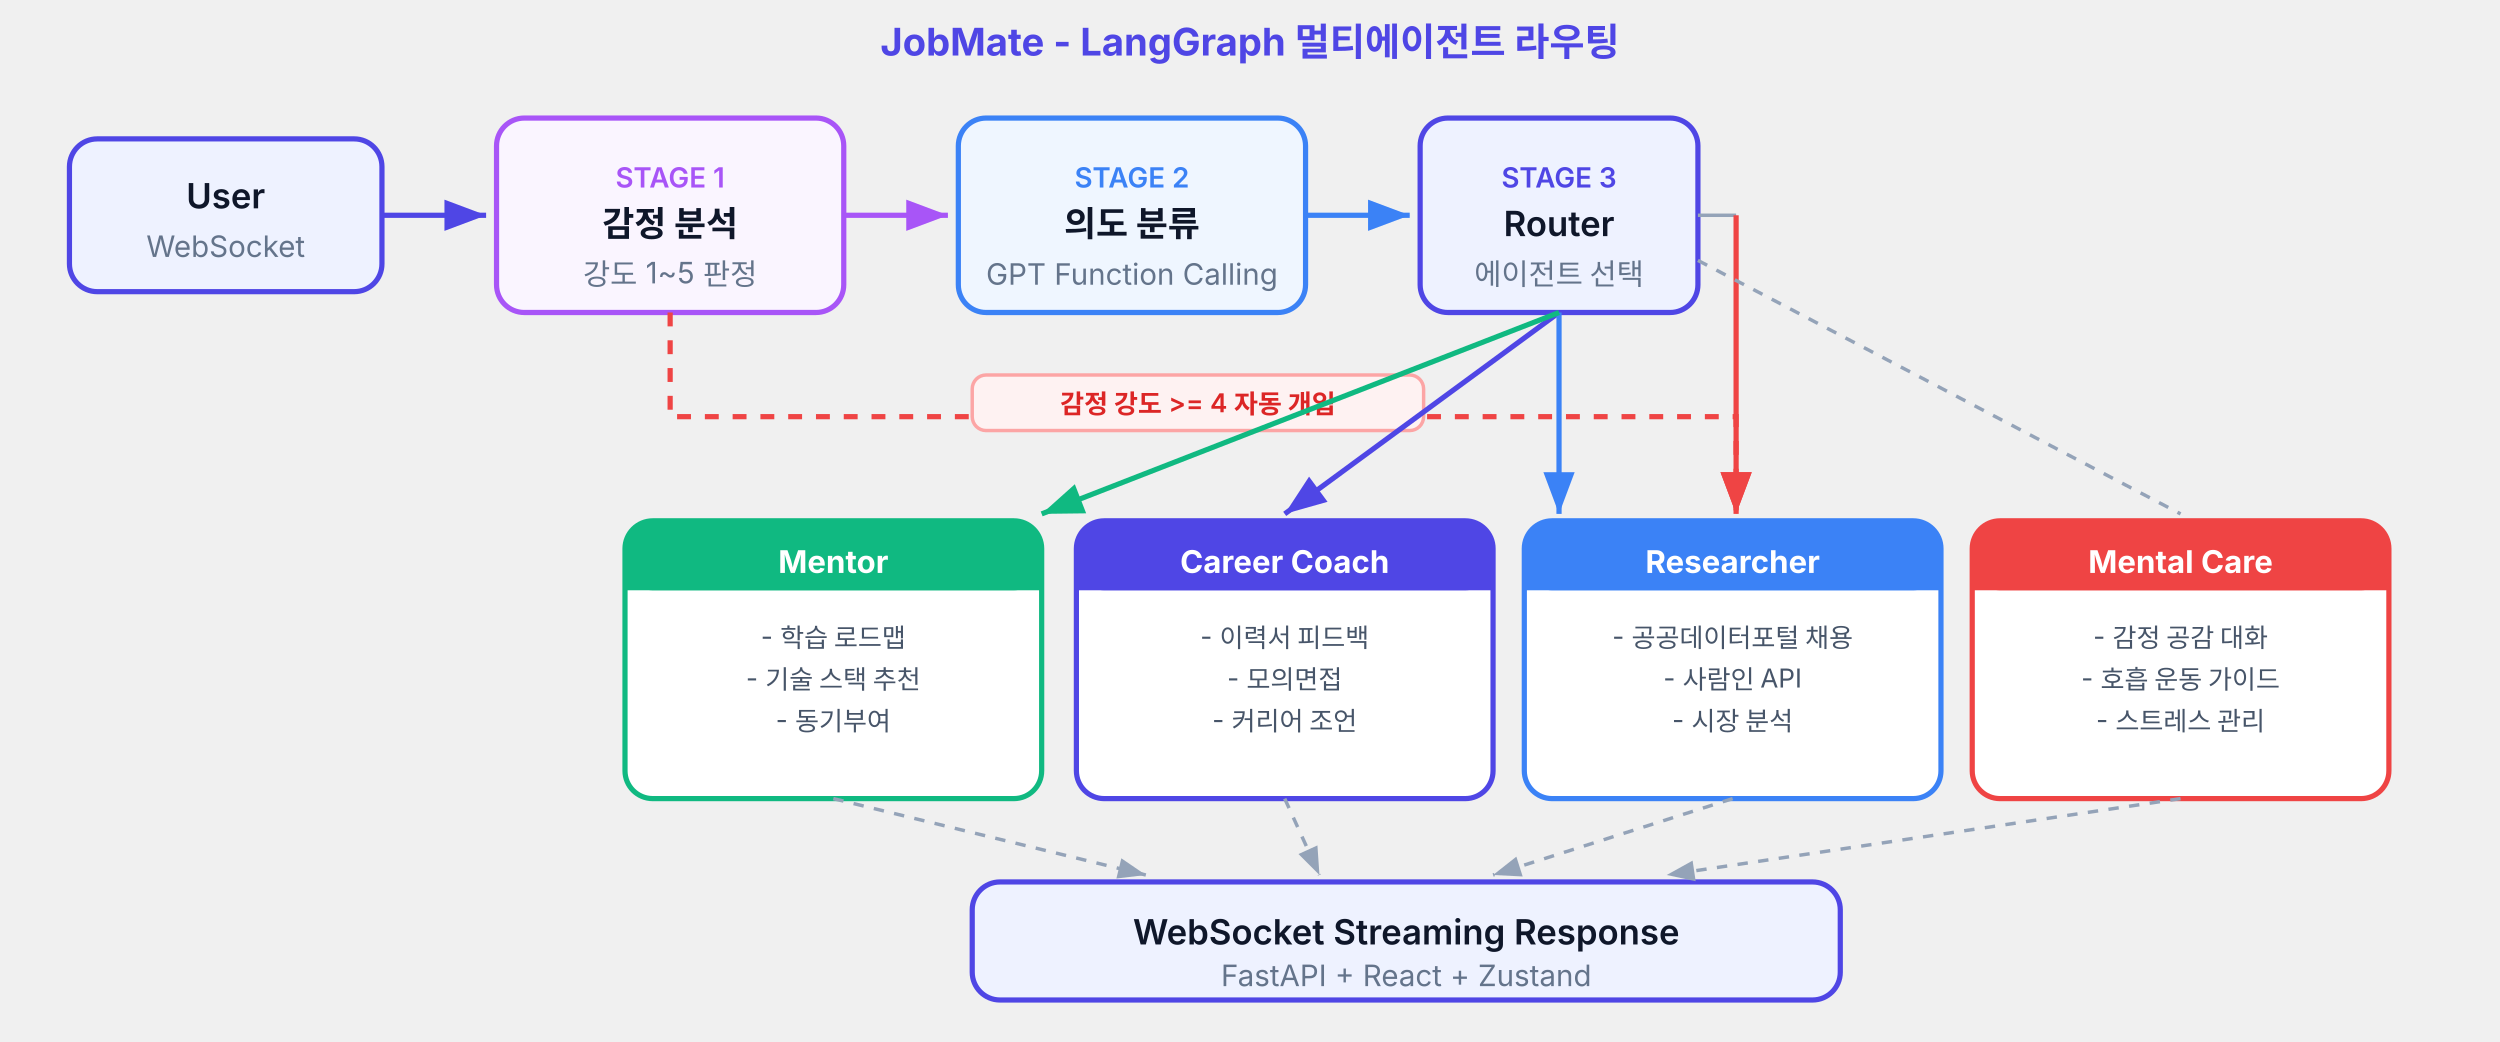
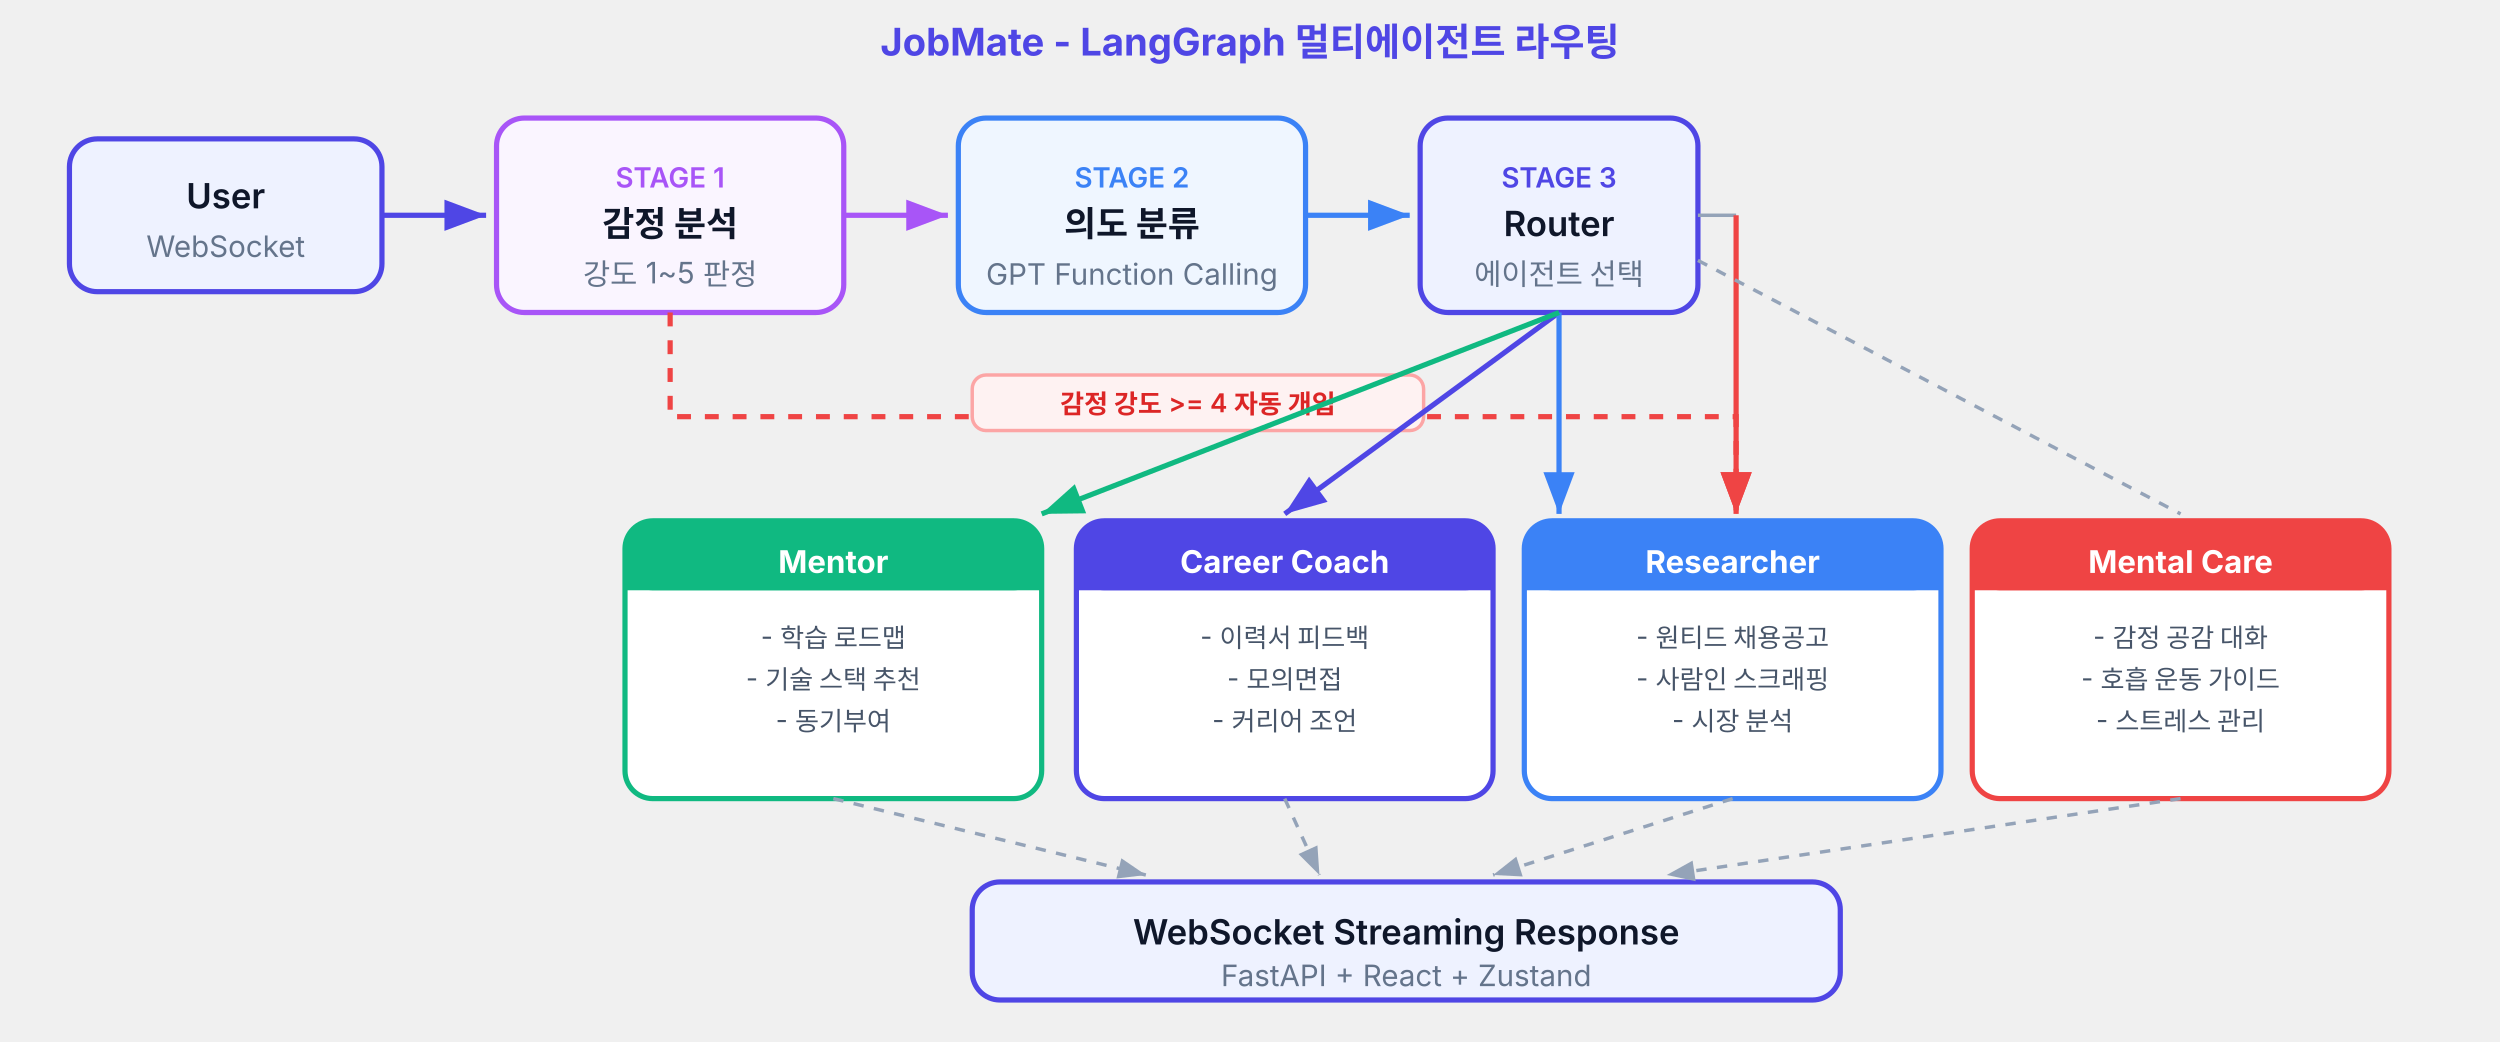
<svg xmlns="http://www.w3.org/2000/svg" viewBox="0 0 720 300" fill="none">
  <style>
    text { font-family: 'Pretendard Variable', 'Inter', system-ui, sans-serif; }
    .title { font-size: 11px; font-weight: 700; fill: #4f46e5; }
    .label { font-size: 10px; font-weight: 600; fill: #0f172a; }
    .sublabel { font-size: 8.5px; fill: #64748b; }
    .tool { font-size: 7.5px; fill: #475569; }
    .agent-name { font-size: 9px; font-weight: 700; }
  </style>
  <text x="360" y="16" text-anchor="middle" class="title">JobMate  -  LangGraph 멀티에이전트 라우팅</text>
  <rect x="20" y="40" width="90" height="44" rx="8" fill="#eef2ff" stroke="#4f46e5" stroke-width="1.5" />
  <text x="65" y="60" text-anchor="middle" class="label">User</text>
  <text x="65" y="74" text-anchor="middle" class="sublabel">WebSocket</text>
  <line x1="110" y1="62" x2="140" y2="62" stroke="#4f46e5" stroke-width="1.5" marker-end="url(#mBlue)" />
  <rect x="143" y="34" width="100" height="56" rx="8" fill="#faf5ff" stroke="#a855f7" stroke-width="1.5" />
  <text x="193" y="54" text-anchor="middle" style="font-size:8px;font-weight:600;fill:#a855f7;">STAGE 1</text>
  <text x="193" y="68" text-anchor="middle" class="label">감정 분석</text>
  <text x="193" y="82" text-anchor="middle" class="sublabel">강도 1~5 판정</text>
  <line x1="243" y1="62" x2="273" y2="62" stroke="#a855f7" stroke-width="1.5" marker-end="url(#mPurple)" />
  <rect x="276" y="34" width="100" height="56" rx="8" fill="#eff6ff" stroke="#3b82f6" stroke-width="1.5" />
  <text x="326" y="54" text-anchor="middle" style="font-size:8px;font-weight:600;fill:#3b82f6;">STAGE 2</text>
  <text x="326" y="68" text-anchor="middle" class="label">의도 분류</text>
  <text x="326" y="82" text-anchor="middle" class="sublabel">GPT Function Calling</text>
  <path d="M193,90 L193,120 L500,120 L500,148" stroke="#ef4444" stroke-width="1.5" stroke-dasharray="4" marker-end="url(#mRed)" />
  <rect x="280" y="108" width="130" height="16" rx="4" fill="#fef2f2" stroke="#fca5a5" stroke-width="1" />
  <text x="345" y="119" text-anchor="middle" style="font-size:7.5px;fill:#dc2626;font-weight:600;">감정 강도 &gt;= 4 자동 개입</text>
  <line x1="376" y1="62" x2="406" y2="62" stroke="#3b82f6" stroke-width="1.5" marker-end="url(#mBlue2)" />
  <rect x="409" y="34" width="80" height="56" rx="8" fill="#eef2ff" stroke="#4f46e5" stroke-width="1.5" />
  <text x="449" y="54" text-anchor="middle" style="font-size:8px;font-weight:600;fill:#4f46e5;">STAGE 3</text>
  <text x="449" y="68" text-anchor="middle" class="label">Router</text>
  <text x="449" y="82" text-anchor="middle" class="sublabel">에이전트 선택</text>
  <line x1="449" y1="90" x2="370" y2="148" stroke="#4f46e5" stroke-width="1.5" marker-end="url(#mBlue)" />
  <rect x="310" y="150" width="120" height="80" rx="8" fill="#fff" stroke="#4f46e5" stroke-width="1.5" />
  <rect x="310" y="150" width="120" height="20" rx="8" fill="#4f46e5" />
  <rect x="310" y="162" width="120" height="8" fill="#4f46e5" />
  <text x="370" y="165" text-anchor="middle" class="agent-name" fill="#fff">Career Coach</text>
  <text x="370" y="186" text-anchor="middle" class="tool">- 이력서 피드백</text>
  <text x="370" y="198" text-anchor="middle" class="tool">- 모의면접</text>
  <text x="370" y="210" text-anchor="middle" class="tool">- 커리어 조언</text>
  <line x1="449" y1="90" x2="449" y2="148" stroke="#3b82f6" stroke-width="1.5" marker-end="url(#mBlue2)" />
  <rect x="439" y="150" width="120" height="80" rx="8" fill="#fff" stroke="#3b82f6" stroke-width="1.5" />
  <rect x="439" y="150" width="120" height="20" rx="8" fill="#3b82f6" />
  <rect x="439" y="162" width="120" height="8" fill="#3b82f6" />
  <text x="499" y="165" text-anchor="middle" class="agent-name" fill="#fff">Researcher</text>
-   <text x="499" y="186" text-anchor="middle" class="tool">- 공공데이터포털 채용</text>
-   <text x="499" y="198" text-anchor="middle" class="tool">- 사람인 API</text>
+   <text x="499" y="186" text-anchor="middle" class="tool">- 원티드 채용공고</text>
+   <text x="499" y="198" text-anchor="middle" class="tool">- 사람인 스크래핑</text>
  <text x="499" y="210" text-anchor="middle" class="tool">- 시장 분석</text>
  <line x1="489" y1="62" x2="500" y2="62" stroke="#94a3b8" stroke-width="1" />
  <line x1="500" y1="62" x2="500" y2="148" stroke="#ef4444" stroke-width="1.5" marker-end="url(#mRed)" />
  <rect x="568" y="150" width="120" height="80" rx="8" fill="#fff" stroke="#ef4444" stroke-width="1.5" />
  <rect x="568" y="150" width="120" height="20" rx="8" fill="#ef4444" />
  <rect x="568" y="162" width="120" height="8" fill="#ef4444" />
  <text x="628" y="165" text-anchor="middle" class="agent-name" fill="#fff">Mental Care</text>
  <text x="628" y="186" text-anchor="middle" class="tool">- 감정 공감 대화</text>
  <text x="628" y="198" text-anchor="middle" class="tool">- 호흡 운동 가이드</text>
  <text x="628" y="210" text-anchor="middle" class="tool">- 스트레스 관리</text>
  <line x1="500" y1="90" x2="568" y2="150" stroke="#ef4444" stroke-width="0" />
  <line x1="489" y1="75" x2="628" y2="148" stroke="#94a3b8" stroke-width="1" stroke-dasharray="3" />
  <rect x="180" y="150" width="120" height="80" rx="8" fill="#fff" stroke="#10b981" stroke-width="1.5" />
  <rect x="180" y="150" width="120" height="20" rx="8" fill="#10b981" />
  <rect x="180" y="162" width="120" height="8" fill="#10b981" />
  <text x="240" y="165" text-anchor="middle" class="agent-name" fill="#fff">Mentor</text>
  <text x="240" y="186" text-anchor="middle" class="tool">- 학습 로드맵</text>
  <text x="240" y="198" text-anchor="middle" class="tool">- 기술 스택 추천</text>
  <text x="240" y="210" text-anchor="middle" class="tool">- 동기부여</text>
  <line x1="449" y1="90" x2="300" y2="148" stroke="#10b981" stroke-width="1.5" marker-end="url(#mGreen)" />
  <rect x="280" y="254" width="250" height="34" rx="8" fill="#eef2ff" stroke="#4f46e5" stroke-width="1.5" />
  <text x="405" y="272" text-anchor="middle" class="label">WebSocket Streaming Response</text>
  <text x="405" y="284" text-anchor="middle" class="sublabel">FastAPI + React + Zustand</text>
  <line x1="240" y1="230" x2="330" y2="252" stroke="#94a3b8" stroke-width="1" stroke-dasharray="3" marker-end="url(#mGray)" />
  <line x1="370" y1="230" x2="380" y2="252" stroke="#94a3b8" stroke-width="1" stroke-dasharray="3" marker-end="url(#mGray)" />
  <line x1="499" y1="230" x2="430" y2="252" stroke="#94a3b8" stroke-width="1" stroke-dasharray="3" marker-end="url(#mGray)" />
  <line x1="628" y1="230" x2="480" y2="252" stroke="#94a3b8" stroke-width="1" stroke-dasharray="3" marker-end="url(#mGray)" />
  <defs>
    <marker id="mBlue" markerWidth="8" markerHeight="6" refX="8" refY="3" orient="auto">
      <path d="M0,0 L8,3 L0,6" fill="#4f46e5" />
    </marker>
    <marker id="mBlue2" markerWidth="8" markerHeight="6" refX="8" refY="3" orient="auto">
      <path d="M0,0 L8,3 L0,6" fill="#3b82f6" />
    </marker>
    <marker id="mPurple" markerWidth="8" markerHeight="6" refX="8" refY="3" orient="auto">
      <path d="M0,0 L8,3 L0,6" fill="#a855f7" />
    </marker>
    <marker id="mGreen" markerWidth="8" markerHeight="6" refX="8" refY="3" orient="auto">
      <path d="M0,0 L8,3 L0,6" fill="#10b981" />
    </marker>
    <marker id="mRed" markerWidth="8" markerHeight="6" refX="8" refY="3" orient="auto">
      <path d="M0,0 L8,3 L0,6" fill="#ef4444" />
    </marker>
    <marker id="mGray" markerWidth="8" markerHeight="6" refX="8" refY="3" orient="auto">
      <path d="M0,0 L8,3 L0,6" fill="#94a3b8" />
    </marker>
  </defs>
</svg>
